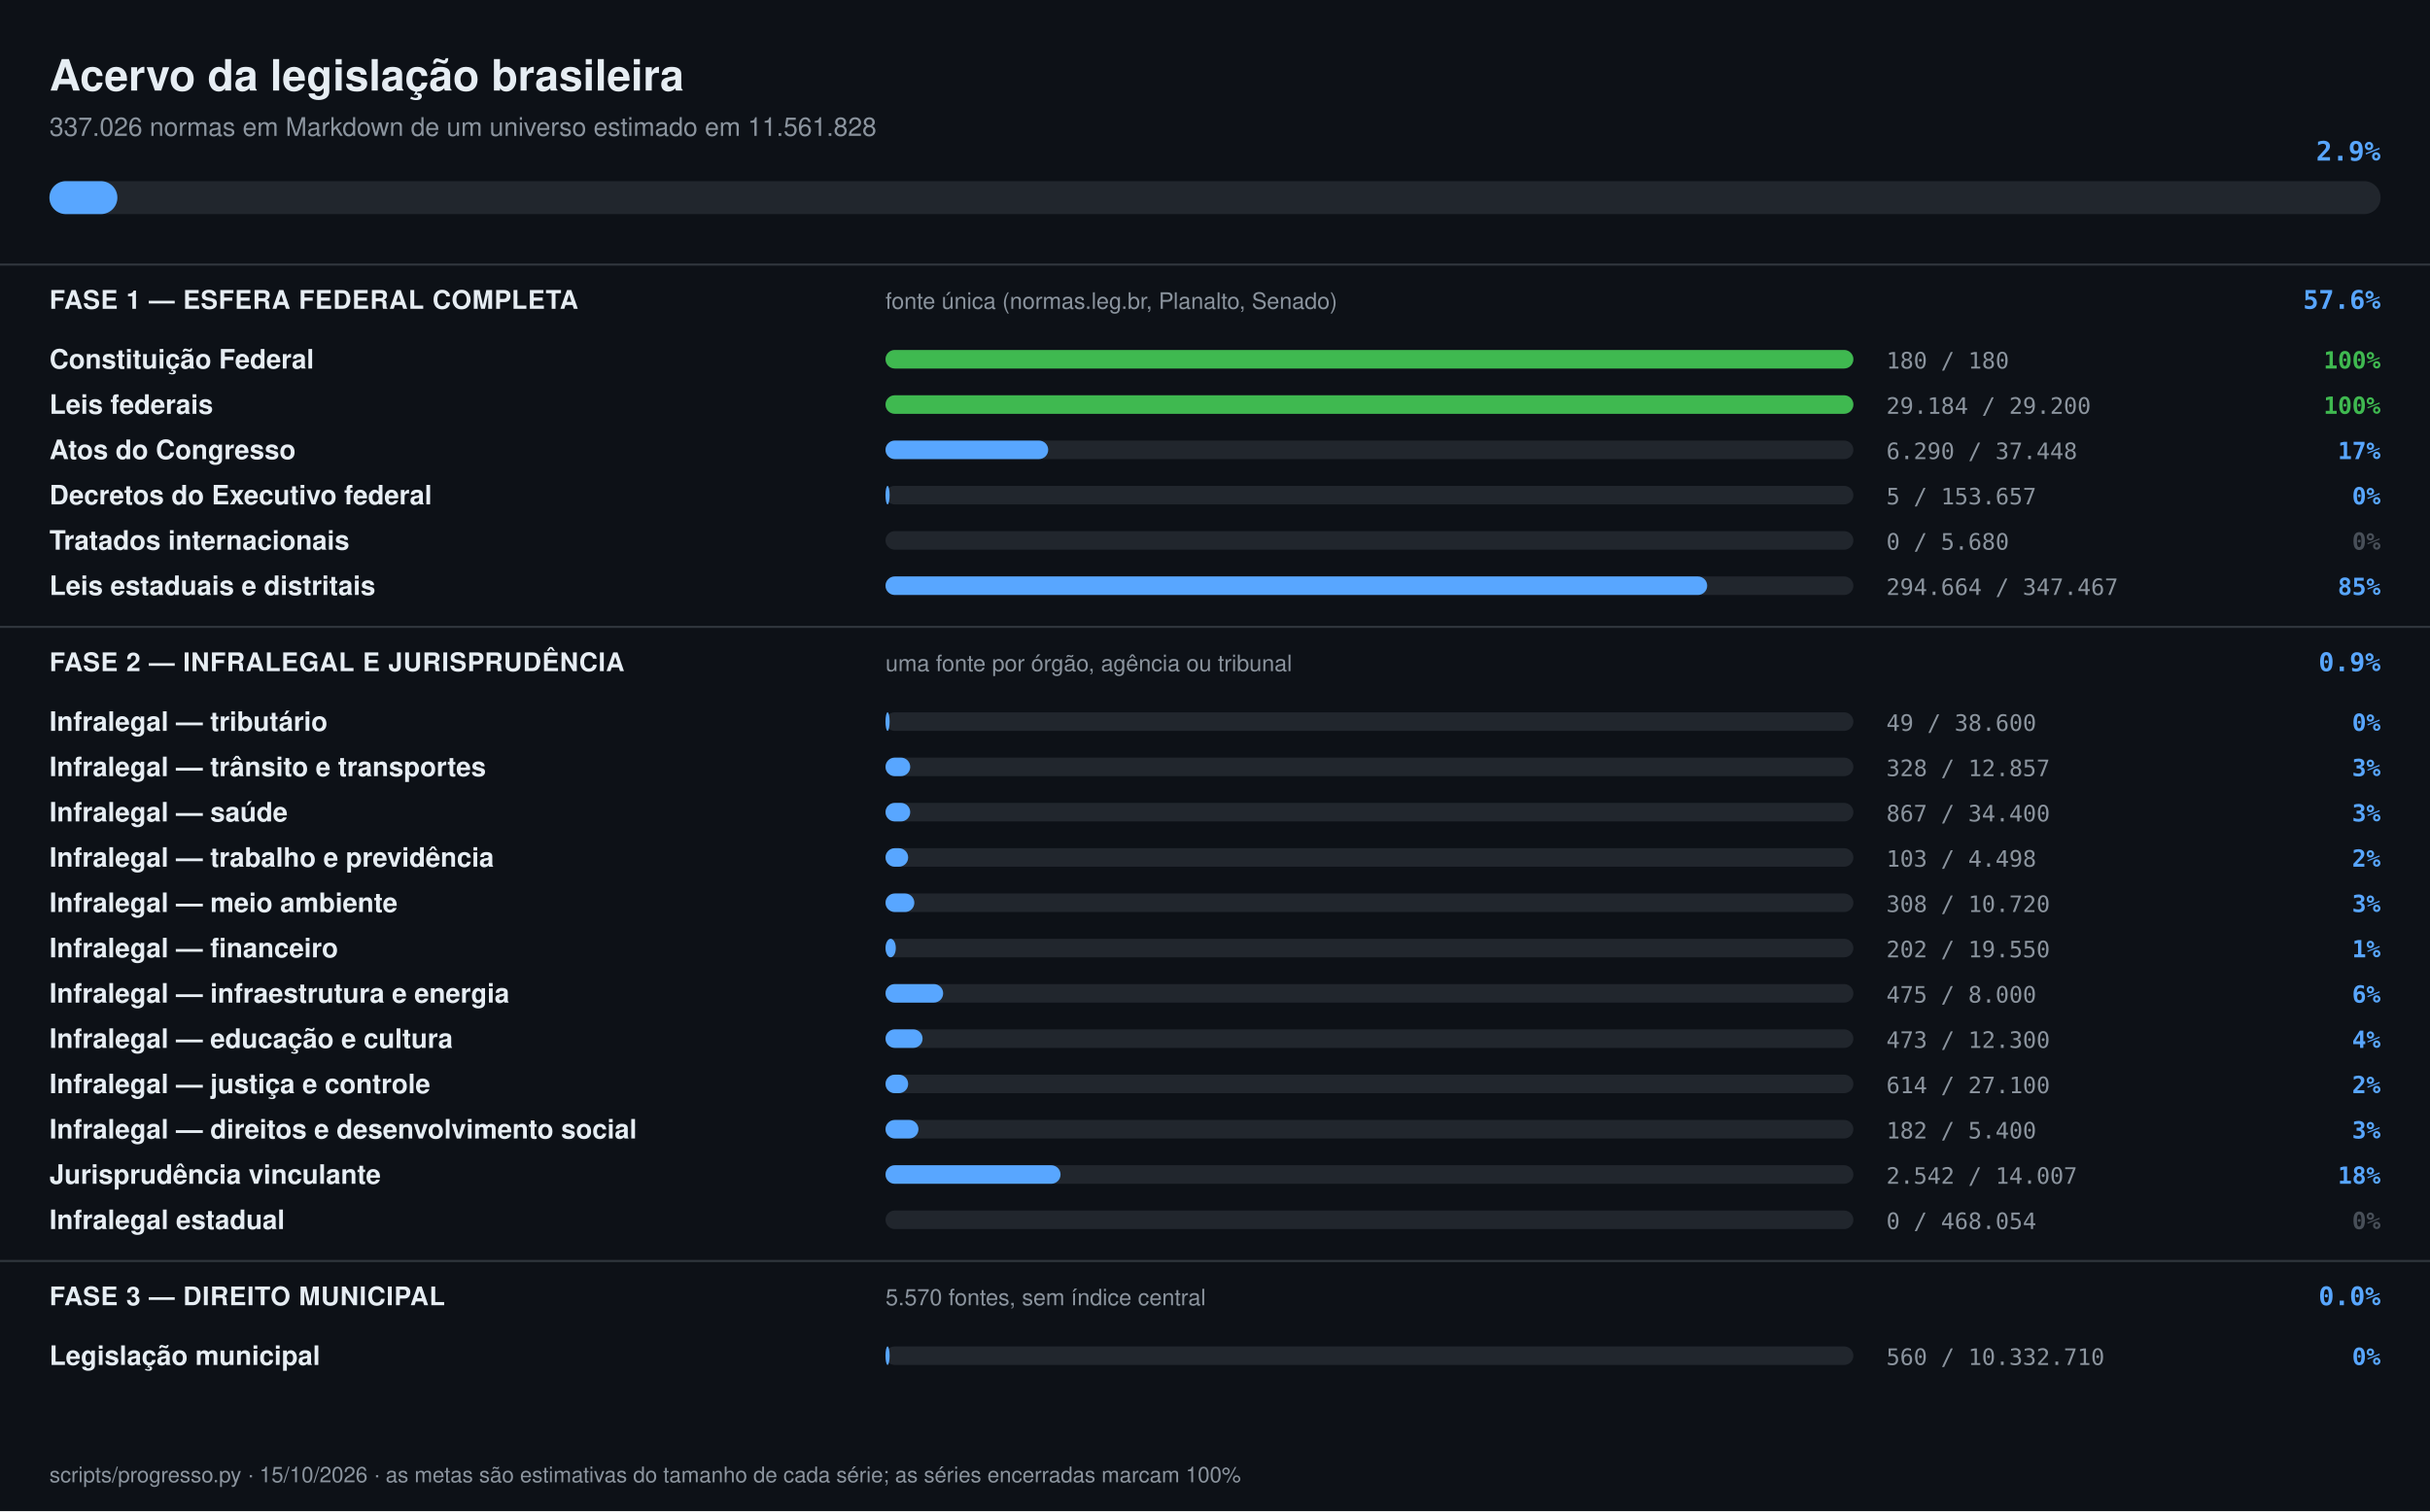
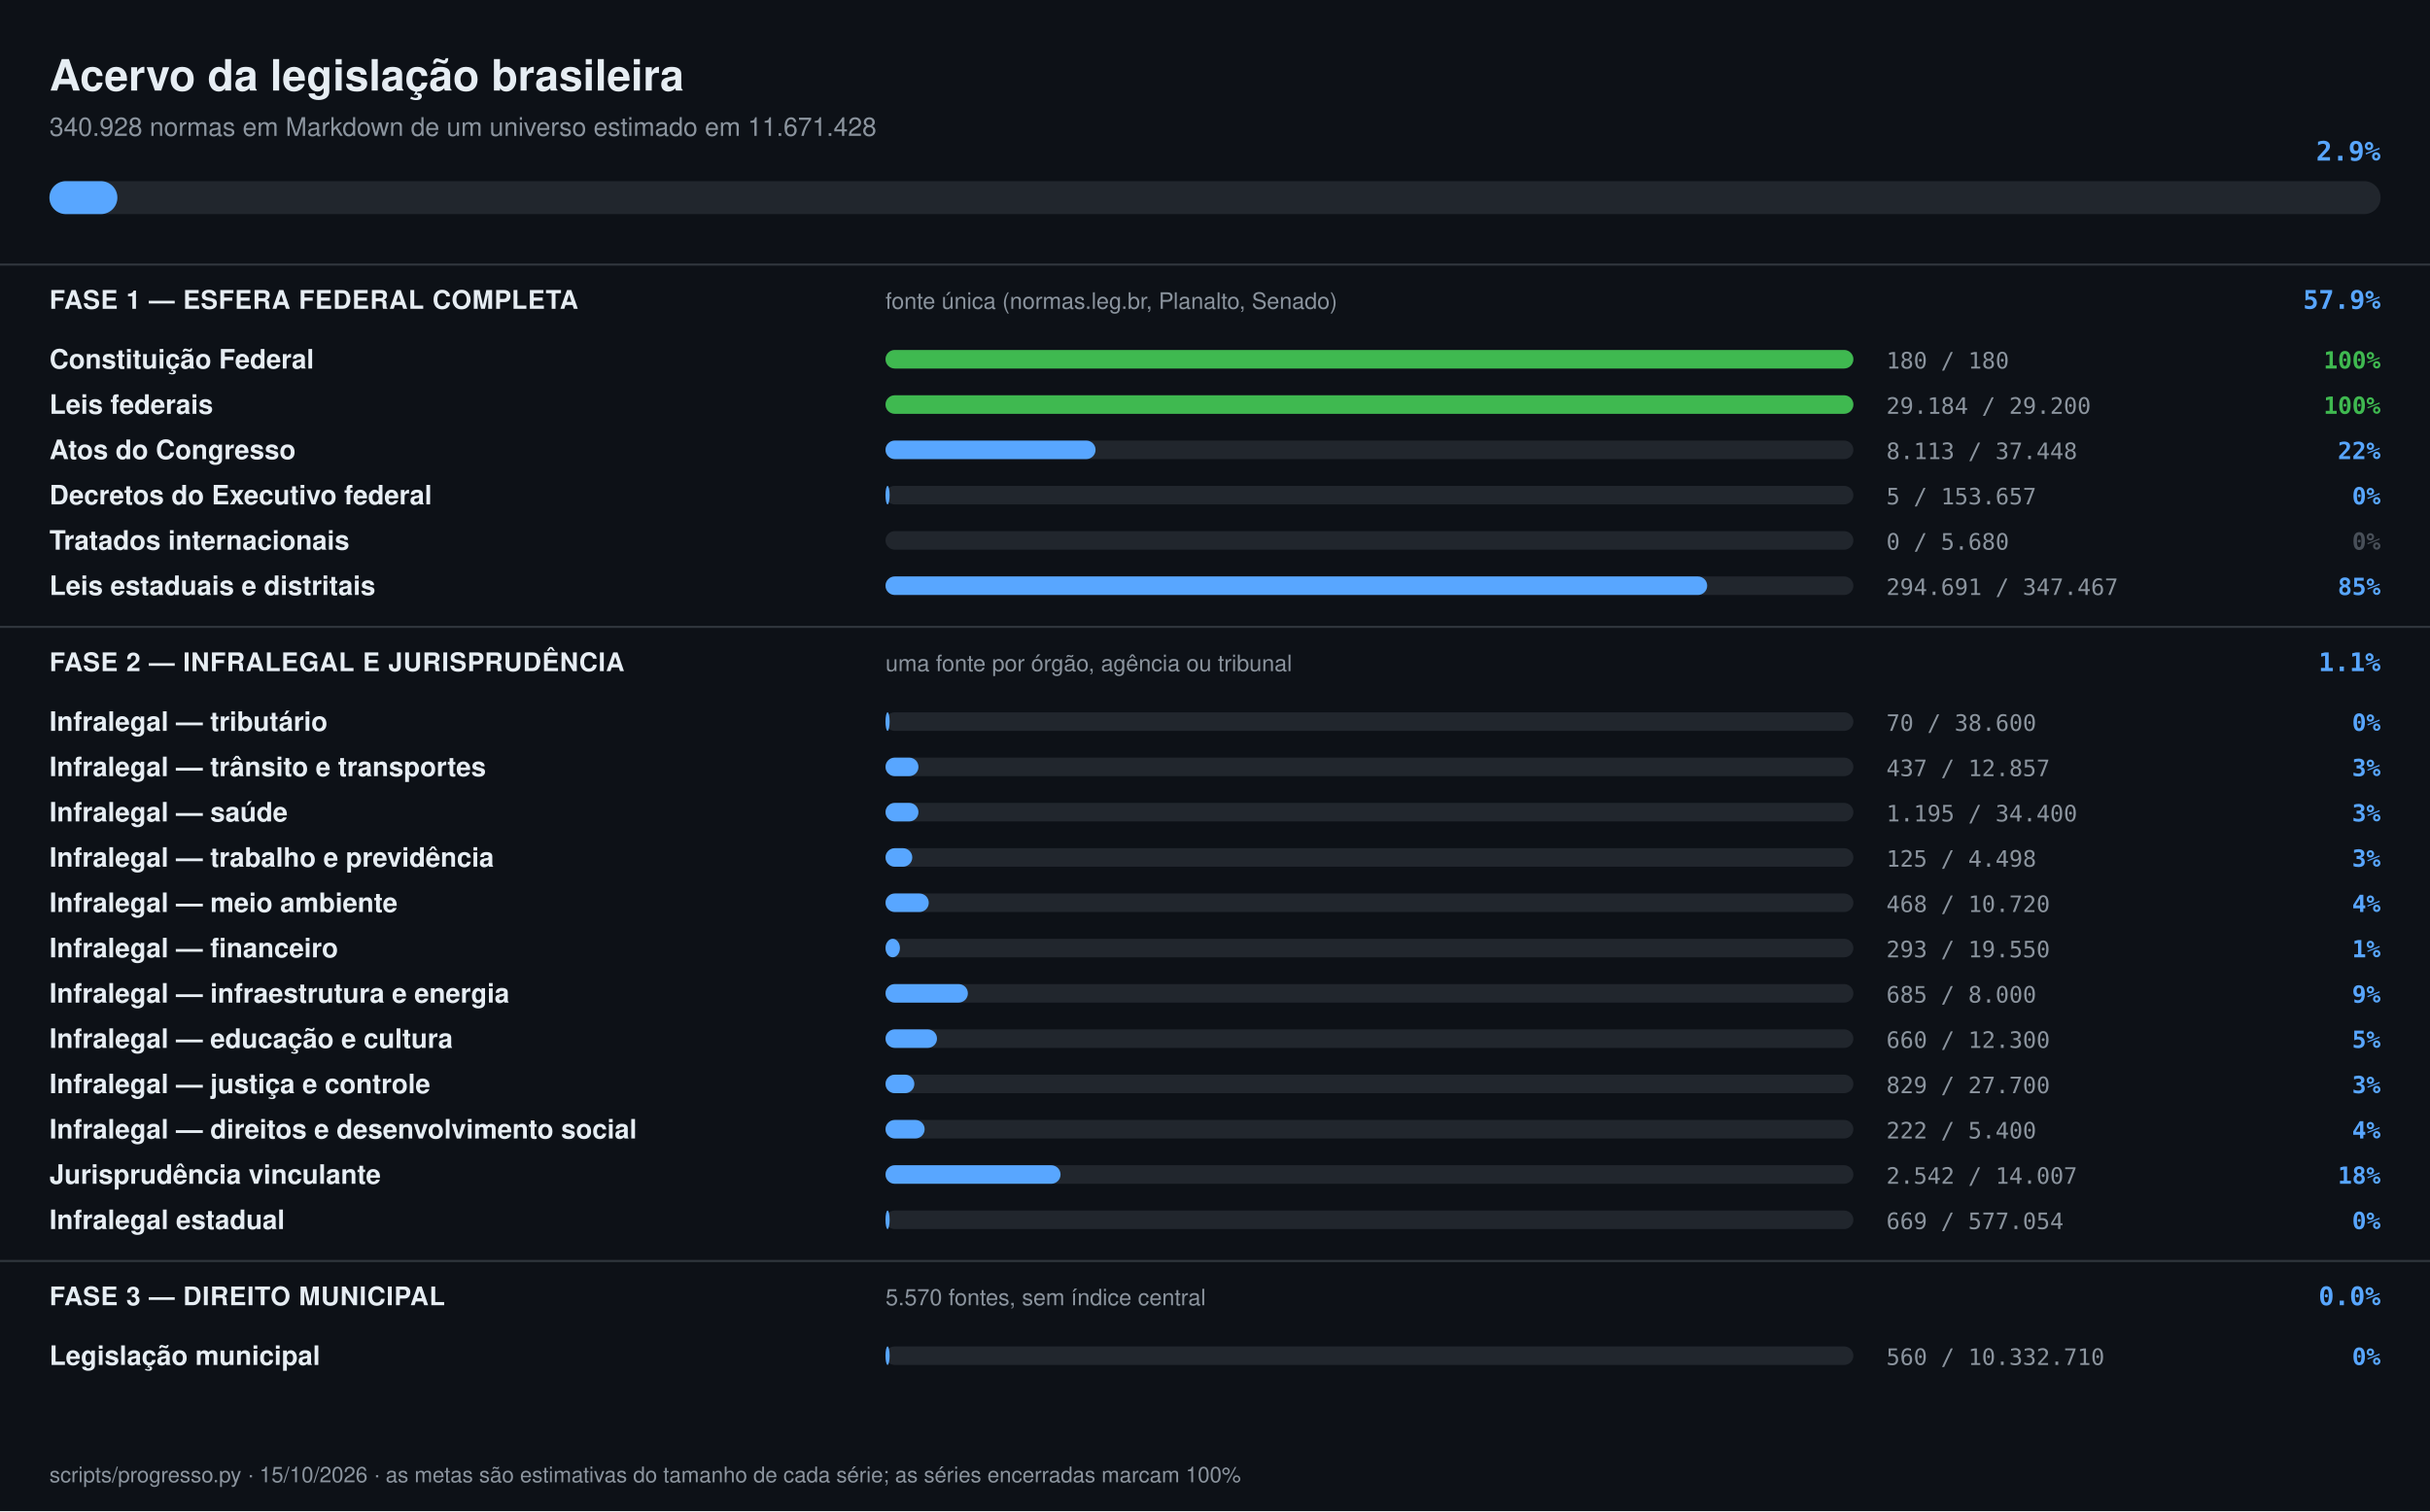
<svg xmlns="http://www.w3.org/2000/svg" width="1180" height="734" viewBox="0 0 1180 734" font-family="-apple-system,Segoe UI,Helvetica,Arial,sans-serif">
  <rect width="1180" height="734" fill="#0d1117" />
  <text x="24" y="44" font-size="21" font-weight="700" fill="#e6edf3">Acervo da legislação brasileira</text>
-   <text x="24" y="66" font-size="12.5" fill="#8b949e">337.026 normas em Markdown de um universo estimado em 11.561.828</text>
+   <text x="24" y="66" font-size="12.5" fill="#8b949e">340.928 normas em Markdown de um universo estimado em 11.671.428</text>
  <rect x="24" y="88" width="1132" height="16" rx="8" fill="#21262d" />
  <rect x="24" y="88" width="33" height="16" rx="8" fill="#58a6ff" />
  <text x="1156" y="78" font-size="13" text-anchor="end" font-weight="700" fill="#58a6ff" font-family="ui-monospace,monospace">2.9%</text>
  <rect x="0" y="128" width="1180" height="1" fill="#30363d" />
  <text x="24" y="150" font-size="12.5" font-weight="700" fill="#e6edf3" letter-spacing="0.3">FASE 1 — ESFERA FEDERAL COMPLETA</text>
  <text x="430" y="150" font-size="11" fill="#8b949e">fonte única (normas.leg.br, Planalto, Senado)</text>
-   <text x="1156" y="150" font-size="12.5" text-anchor="end" font-weight="700" fill="#58a6ff" font-family="ui-monospace,monospace">57.6%</text>
+   <text x="1156" y="150" font-size="12.5" text-anchor="end" font-weight="700" fill="#58a6ff" font-family="ui-monospace,monospace">57.9%</text>
  <text x="24" y="179" font-size="13" font-weight="600" fill="#e6edf3">Constituição Federal</text>
  <rect x="430" y="170" width="470" height="9" rx="4.5" fill="#21262d" />
  <rect x="430" y="170" width="470" height="9" rx="4.5" fill="#3fb950" />
  <text x="916" y="179" font-size="11" fill="#8b949e" font-family="ui-monospace,monospace">180 / 180</text>
  <text x="1156" y="179" font-size="11.5" text-anchor="end" font-weight="600" fill="#3fb950" font-family="ui-monospace,monospace">100%</text>
  <text x="24" y="201" font-size="13" font-weight="600" fill="#e6edf3">Leis federais</text>
  <rect x="430" y="192" width="470" height="9" rx="4.5" fill="#21262d" />
  <rect x="430" y="192" width="470" height="9" rx="4.5" fill="#3fb950" />
  <text x="916" y="201" font-size="11" fill="#8b949e" font-family="ui-monospace,monospace">29.184 / 29.200</text>
  <text x="1156" y="201" font-size="11.5" text-anchor="end" font-weight="600" fill="#3fb950" font-family="ui-monospace,monospace">100%</text>
  <text x="24" y="223" font-size="13" font-weight="600" fill="#e6edf3">Atos do Congresso</text>
  <rect x="430" y="214" width="470" height="9" rx="4.5" fill="#21262d" />
-   <rect x="430" y="214" width="79" height="9" rx="4.5" fill="#58a6ff" />
-   <text x="916" y="223" font-size="11" fill="#8b949e" font-family="ui-monospace,monospace">6.290 / 37.448</text>
-   <text x="1156" y="223" font-size="11.5" text-anchor="end" font-weight="600" fill="#58a6ff" font-family="ui-monospace,monospace">17%</text>
+   <rect x="430" y="214" width="102" height="9" rx="4.5" fill="#58a6ff" />
+   <text x="916" y="223" font-size="11" fill="#8b949e" font-family="ui-monospace,monospace">8.113 / 37.448</text>
+   <text x="1156" y="223" font-size="11.5" text-anchor="end" font-weight="600" fill="#58a6ff" font-family="ui-monospace,monospace">22%</text>
  <text x="24" y="245" font-size="13" font-weight="600" fill="#e6edf3">Decretos do Executivo federal</text>
  <rect x="430" y="236" width="470" height="9" rx="4.5" fill="#21262d" />
  <rect x="430" y="236" width="2" height="9" rx="4.5" fill="#58a6ff" />
  <text x="916" y="245" font-size="11" fill="#8b949e" font-family="ui-monospace,monospace">5 / 153.657</text>
  <text x="1156" y="245" font-size="11.5" text-anchor="end" font-weight="600" fill="#58a6ff" font-family="ui-monospace,monospace">0%</text>
  <text x="24" y="267" font-size="13" font-weight="600" fill="#e6edf3">Tratados internacionais</text>
  <rect x="430" y="258" width="470" height="9" rx="4.5" fill="#21262d" />
  <text x="916" y="267" font-size="11" fill="#8b949e" font-family="ui-monospace,monospace">0 / 5.680</text>
  <text x="1156" y="267" font-size="11.5" text-anchor="end" font-weight="600" fill="#484f58" font-family="ui-monospace,monospace">0%</text>
  <text x="24" y="289" font-size="13" font-weight="600" fill="#e6edf3">Leis estaduais e distritais</text>
  <rect x="430" y="280" width="470" height="9" rx="4.5" fill="#21262d" />
  <rect x="430" y="280" width="399" height="9" rx="4.5" fill="#58a6ff" />
-   <text x="916" y="289" font-size="11" fill="#8b949e" font-family="ui-monospace,monospace">294.664 / 347.467</text>
+   <text x="916" y="289" font-size="11" fill="#8b949e" font-family="ui-monospace,monospace">294.691 / 347.467</text>
  <text x="1156" y="289" font-size="11.5" text-anchor="end" font-weight="600" fill="#58a6ff" font-family="ui-monospace,monospace">85%</text>
  <rect x="0" y="304" width="1180" height="1" fill="#30363d" />
  <text x="24" y="326" font-size="12.5" font-weight="700" fill="#e6edf3" letter-spacing="0.3">FASE 2 — INFRALEGAL E JURISPRUDÊNCIA</text>
  <text x="430" y="326" font-size="11" fill="#8b949e">uma fonte por órgão, agência ou tribunal</text>
-   <text x="1156" y="326" font-size="12.5" text-anchor="end" font-weight="700" fill="#58a6ff" font-family="ui-monospace,monospace">0.9%</text>
+   <text x="1156" y="326" font-size="12.5" text-anchor="end" font-weight="700" fill="#58a6ff" font-family="ui-monospace,monospace">1.1%</text>
  <text x="24" y="355" font-size="13" font-weight="600" fill="#e6edf3">Infralegal — tributário</text>
  <rect x="430" y="346" width="470" height="9" rx="4.5" fill="#21262d" />
  <rect x="430" y="346" width="2" height="9" rx="4.5" fill="#58a6ff" />
-   <text x="916" y="355" font-size="11" fill="#8b949e" font-family="ui-monospace,monospace">49 / 38.600</text>
+   <text x="916" y="355" font-size="11" fill="#8b949e" font-family="ui-monospace,monospace">70 / 38.600</text>
  <text x="1156" y="355" font-size="11.5" text-anchor="end" font-weight="600" fill="#58a6ff" font-family="ui-monospace,monospace">0%</text>
  <text x="24" y="377" font-size="13" font-weight="600" fill="#e6edf3">Infralegal — trânsito e transportes</text>
  <rect x="430" y="368" width="470" height="9" rx="4.5" fill="#21262d" />
-   <rect x="430" y="368" width="12" height="9" rx="4.5" fill="#58a6ff" />
-   <text x="916" y="377" font-size="11" fill="#8b949e" font-family="ui-monospace,monospace">328 / 12.857</text>
+   <rect x="430" y="368" width="16" height="9" rx="4.5" fill="#58a6ff" />
+   <text x="916" y="377" font-size="11" fill="#8b949e" font-family="ui-monospace,monospace">437 / 12.857</text>
  <text x="1156" y="377" font-size="11.5" text-anchor="end" font-weight="600" fill="#58a6ff" font-family="ui-monospace,monospace">3%</text>
  <text x="24" y="399" font-size="13" font-weight="600" fill="#e6edf3">Infralegal — saúde</text>
  <rect x="430" y="390" width="470" height="9" rx="4.5" fill="#21262d" />
-   <rect x="430" y="390" width="12" height="9" rx="4.5" fill="#58a6ff" />
-   <text x="916" y="399" font-size="11" fill="#8b949e" font-family="ui-monospace,monospace">867 / 34.400</text>
+   <rect x="430" y="390" width="16" height="9" rx="4.5" fill="#58a6ff" />
+   <text x="916" y="399" font-size="11" fill="#8b949e" font-family="ui-monospace,monospace">1.195 / 34.400</text>
  <text x="1156" y="399" font-size="11.5" text-anchor="end" font-weight="600" fill="#58a6ff" font-family="ui-monospace,monospace">3%</text>
  <text x="24" y="421" font-size="13" font-weight="600" fill="#e6edf3">Infralegal — trabalho e previdência</text>
  <rect x="430" y="412" width="470" height="9" rx="4.5" fill="#21262d" />
-   <rect x="430" y="412" width="11" height="9" rx="4.5" fill="#58a6ff" />
-   <text x="916" y="421" font-size="11" fill="#8b949e" font-family="ui-monospace,monospace">103 / 4.498</text>
-   <text x="1156" y="421" font-size="11.5" text-anchor="end" font-weight="600" fill="#58a6ff" font-family="ui-monospace,monospace">2%</text>
+   <rect x="430" y="412" width="13" height="9" rx="4.5" fill="#58a6ff" />
+   <text x="916" y="421" font-size="11" fill="#8b949e" font-family="ui-monospace,monospace">125 / 4.498</text>
+   <text x="1156" y="421" font-size="11.5" text-anchor="end" font-weight="600" fill="#58a6ff" font-family="ui-monospace,monospace">3%</text>
  <text x="24" y="443" font-size="13" font-weight="600" fill="#e6edf3">Infralegal — meio ambiente</text>
  <rect x="430" y="434" width="470" height="9" rx="4.5" fill="#21262d" />
-   <rect x="430" y="434" width="14" height="9" rx="4.5" fill="#58a6ff" />
-   <text x="916" y="443" font-size="11" fill="#8b949e" font-family="ui-monospace,monospace">308 / 10.720</text>
-   <text x="1156" y="443" font-size="11.5" text-anchor="end" font-weight="600" fill="#58a6ff" font-family="ui-monospace,monospace">3%</text>
+   <rect x="430" y="434" width="21" height="9" rx="4.5" fill="#58a6ff" />
+   <text x="916" y="443" font-size="11" fill="#8b949e" font-family="ui-monospace,monospace">468 / 10.720</text>
+   <text x="1156" y="443" font-size="11.5" text-anchor="end" font-weight="600" fill="#58a6ff" font-family="ui-monospace,monospace">4%</text>
  <text x="24" y="465" font-size="13" font-weight="600" fill="#e6edf3">Infralegal — financeiro</text>
  <rect x="430" y="456" width="470" height="9" rx="4.5" fill="#21262d" />
-   <rect x="430" y="456" width="5" height="9" rx="4.5" fill="#58a6ff" />
-   <text x="916" y="465" font-size="11" fill="#8b949e" font-family="ui-monospace,monospace">202 / 19.550</text>
+   <rect x="430" y="456" width="7" height="9" rx="4.5" fill="#58a6ff" />
+   <text x="916" y="465" font-size="11" fill="#8b949e" font-family="ui-monospace,monospace">293 / 19.550</text>
  <text x="1156" y="465" font-size="11.5" text-anchor="end" font-weight="600" fill="#58a6ff" font-family="ui-monospace,monospace">1%</text>
  <text x="24" y="487" font-size="13" font-weight="600" fill="#e6edf3">Infralegal — infraestrutura e energia</text>
  <rect x="430" y="478" width="470" height="9" rx="4.5" fill="#21262d" />
-   <rect x="430" y="478" width="28" height="9" rx="4.5" fill="#58a6ff" />
-   <text x="916" y="487" font-size="11" fill="#8b949e" font-family="ui-monospace,monospace">475 / 8.000</text>
-   <text x="1156" y="487" font-size="11.5" text-anchor="end" font-weight="600" fill="#58a6ff" font-family="ui-monospace,monospace">6%</text>
+   <rect x="430" y="478" width="40" height="9" rx="4.5" fill="#58a6ff" />
+   <text x="916" y="487" font-size="11" fill="#8b949e" font-family="ui-monospace,monospace">685 / 8.000</text>
+   <text x="1156" y="487" font-size="11.5" text-anchor="end" font-weight="600" fill="#58a6ff" font-family="ui-monospace,monospace">9%</text>
  <text x="24" y="509" font-size="13" font-weight="600" fill="#e6edf3">Infralegal — educação e cultura</text>
  <rect x="430" y="500" width="470" height="9" rx="4.5" fill="#21262d" />
-   <rect x="430" y="500" width="18" height="9" rx="4.5" fill="#58a6ff" />
-   <text x="916" y="509" font-size="11" fill="#8b949e" font-family="ui-monospace,monospace">473 / 12.300</text>
-   <text x="1156" y="509" font-size="11.5" text-anchor="end" font-weight="600" fill="#58a6ff" font-family="ui-monospace,monospace">4%</text>
+   <rect x="430" y="500" width="25" height="9" rx="4.5" fill="#58a6ff" />
+   <text x="916" y="509" font-size="11" fill="#8b949e" font-family="ui-monospace,monospace">660 / 12.300</text>
+   <text x="1156" y="509" font-size="11.5" text-anchor="end" font-weight="600" fill="#58a6ff" font-family="ui-monospace,monospace">5%</text>
  <text x="24" y="531" font-size="13" font-weight="600" fill="#e6edf3">Infralegal — justiça e controle</text>
  <rect x="430" y="522" width="470" height="9" rx="4.5" fill="#21262d" />
-   <rect x="430" y="522" width="11" height="9" rx="4.5" fill="#58a6ff" />
-   <text x="916" y="531" font-size="11" fill="#8b949e" font-family="ui-monospace,monospace">614 / 27.100</text>
-   <text x="1156" y="531" font-size="11.5" text-anchor="end" font-weight="600" fill="#58a6ff" font-family="ui-monospace,monospace">2%</text>
+   <rect x="430" y="522" width="14" height="9" rx="4.5" fill="#58a6ff" />
+   <text x="916" y="531" font-size="11" fill="#8b949e" font-family="ui-monospace,monospace">829 / 27.700</text>
+   <text x="1156" y="531" font-size="11.5" text-anchor="end" font-weight="600" fill="#58a6ff" font-family="ui-monospace,monospace">3%</text>
  <text x="24" y="553" font-size="13" font-weight="600" fill="#e6edf3">Infralegal — direitos e desenvolvimento social</text>
  <rect x="430" y="544" width="470" height="9" rx="4.5" fill="#21262d" />
-   <rect x="430" y="544" width="16" height="9" rx="4.5" fill="#58a6ff" />
-   <text x="916" y="553" font-size="11" fill="#8b949e" font-family="ui-monospace,monospace">182 / 5.400</text>
-   <text x="1156" y="553" font-size="11.5" text-anchor="end" font-weight="600" fill="#58a6ff" font-family="ui-monospace,monospace">3%</text>
+   <rect x="430" y="544" width="19" height="9" rx="4.5" fill="#58a6ff" />
+   <text x="916" y="553" font-size="11" fill="#8b949e" font-family="ui-monospace,monospace">222 / 5.400</text>
+   <text x="1156" y="553" font-size="11.5" text-anchor="end" font-weight="600" fill="#58a6ff" font-family="ui-monospace,monospace">4%</text>
  <text x="24" y="575" font-size="13" font-weight="600" fill="#e6edf3">Jurisprudência vinculante</text>
  <rect x="430" y="566" width="470" height="9" rx="4.5" fill="#21262d" />
  <rect x="430" y="566" width="85" height="9" rx="4.5" fill="#58a6ff" />
  <text x="916" y="575" font-size="11" fill="#8b949e" font-family="ui-monospace,monospace">2.542 / 14.007</text>
  <text x="1156" y="575" font-size="11.5" text-anchor="end" font-weight="600" fill="#58a6ff" font-family="ui-monospace,monospace">18%</text>
  <text x="24" y="597" font-size="13" font-weight="600" fill="#e6edf3">Infralegal estadual</text>
  <rect x="430" y="588" width="470" height="9" rx="4.5" fill="#21262d" />
-   <text x="916" y="597" font-size="11" fill="#8b949e" font-family="ui-monospace,monospace">0 / 468.054</text>
-   <text x="1156" y="597" font-size="11.5" text-anchor="end" font-weight="600" fill="#484f58" font-family="ui-monospace,monospace">0%</text>
+   <rect x="430" y="588" width="2" height="9" rx="4.5" fill="#58a6ff" />
+   <text x="916" y="597" font-size="11" fill="#8b949e" font-family="ui-monospace,monospace">669 / 577.054</text>
+   <text x="1156" y="597" font-size="11.5" text-anchor="end" font-weight="600" fill="#58a6ff" font-family="ui-monospace,monospace">0%</text>
  <rect x="0" y="612" width="1180" height="1" fill="#30363d" />
  <text x="24" y="634" font-size="12.5" font-weight="700" fill="#e6edf3" letter-spacing="0.3">FASE 3 — DIREITO MUNICIPAL</text>
  <text x="430" y="634" font-size="11" fill="#8b949e">5.570 fontes, sem índice central</text>
  <text x="1156" y="634" font-size="12.5" text-anchor="end" font-weight="700" fill="#58a6ff" font-family="ui-monospace,monospace">0.0%</text>
  <text x="24" y="663" font-size="13" font-weight="600" fill="#e6edf3">Legislação municipal</text>
  <rect x="430" y="654" width="470" height="9" rx="4.5" fill="#21262d" />
  <rect x="430" y="654" width="2" height="9" rx="4.5" fill="#58a6ff" />
  <text x="916" y="663" font-size="11" fill="#8b949e" font-family="ui-monospace,monospace">560 / 10.332.710</text>
  <text x="1156" y="663" font-size="11.5" text-anchor="end" font-weight="600" fill="#58a6ff" font-family="ui-monospace,monospace">0%</text>
  <text x="24" y="720" font-size="10.5" fill="#8b949e">scripts/progresso.py · 15/10/2026 · as metas são estimativas do tamanho de cada série; as séries encerradas marcam 100%</text>
</svg>
